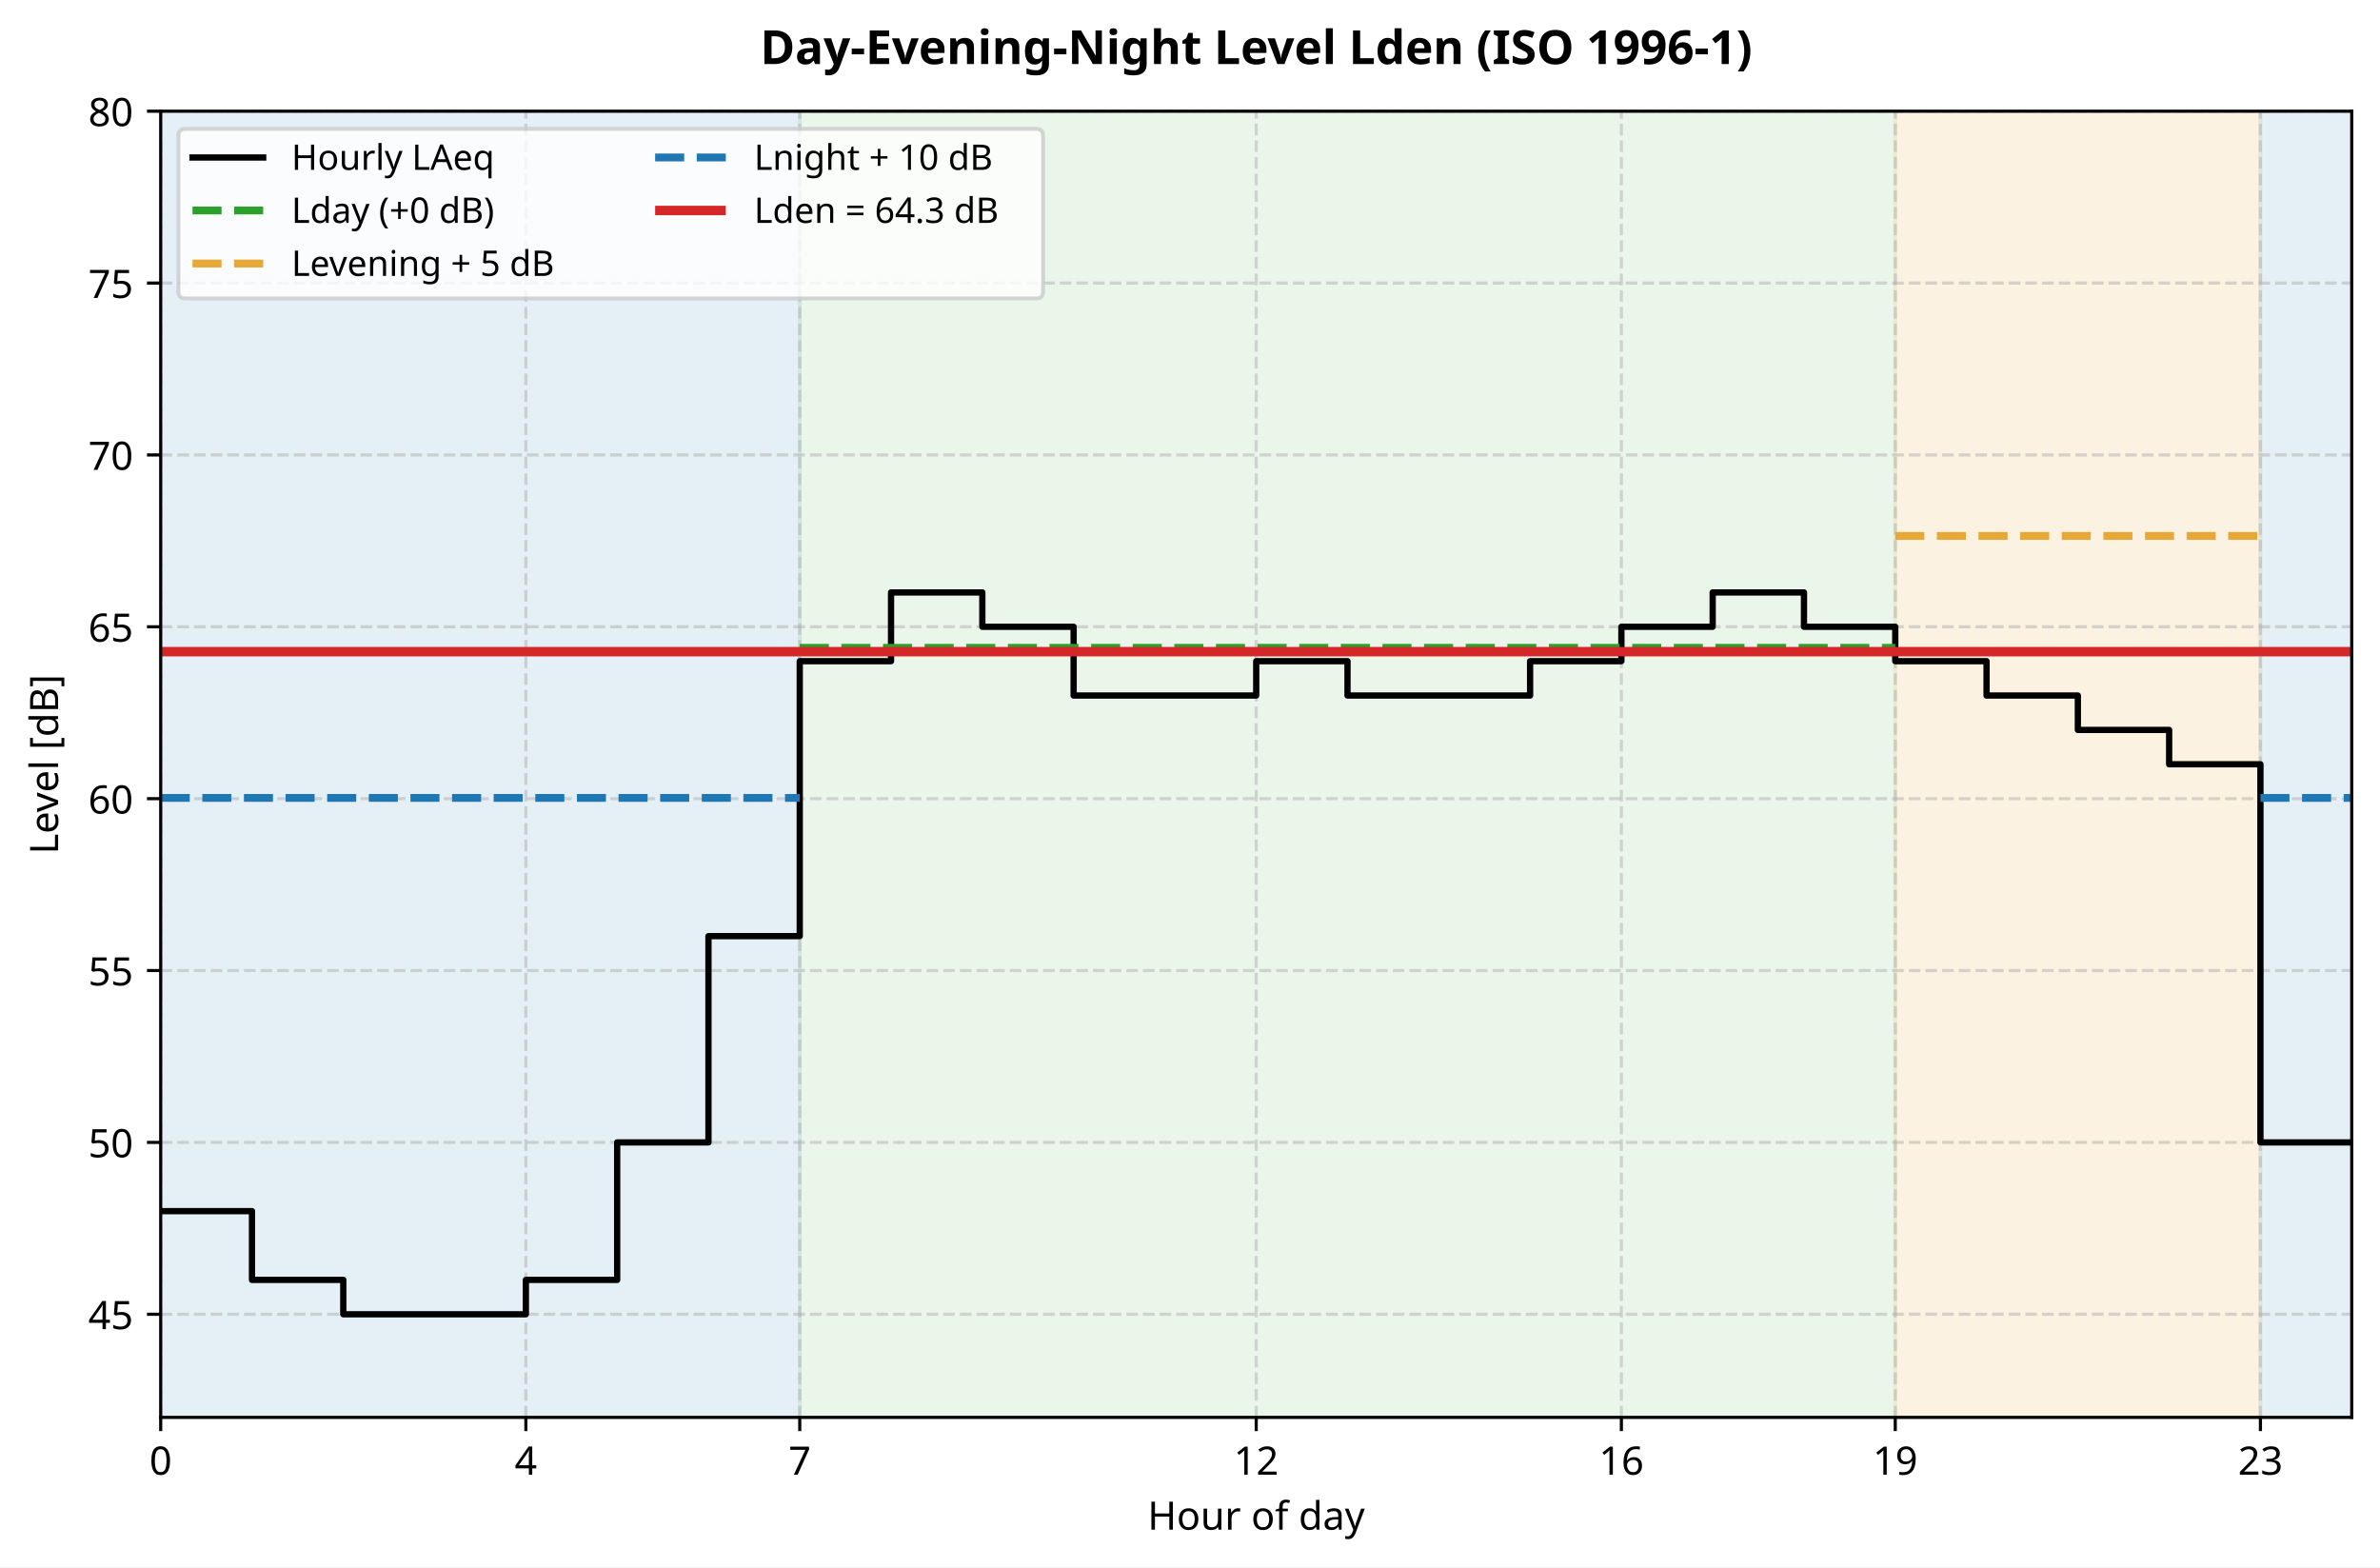
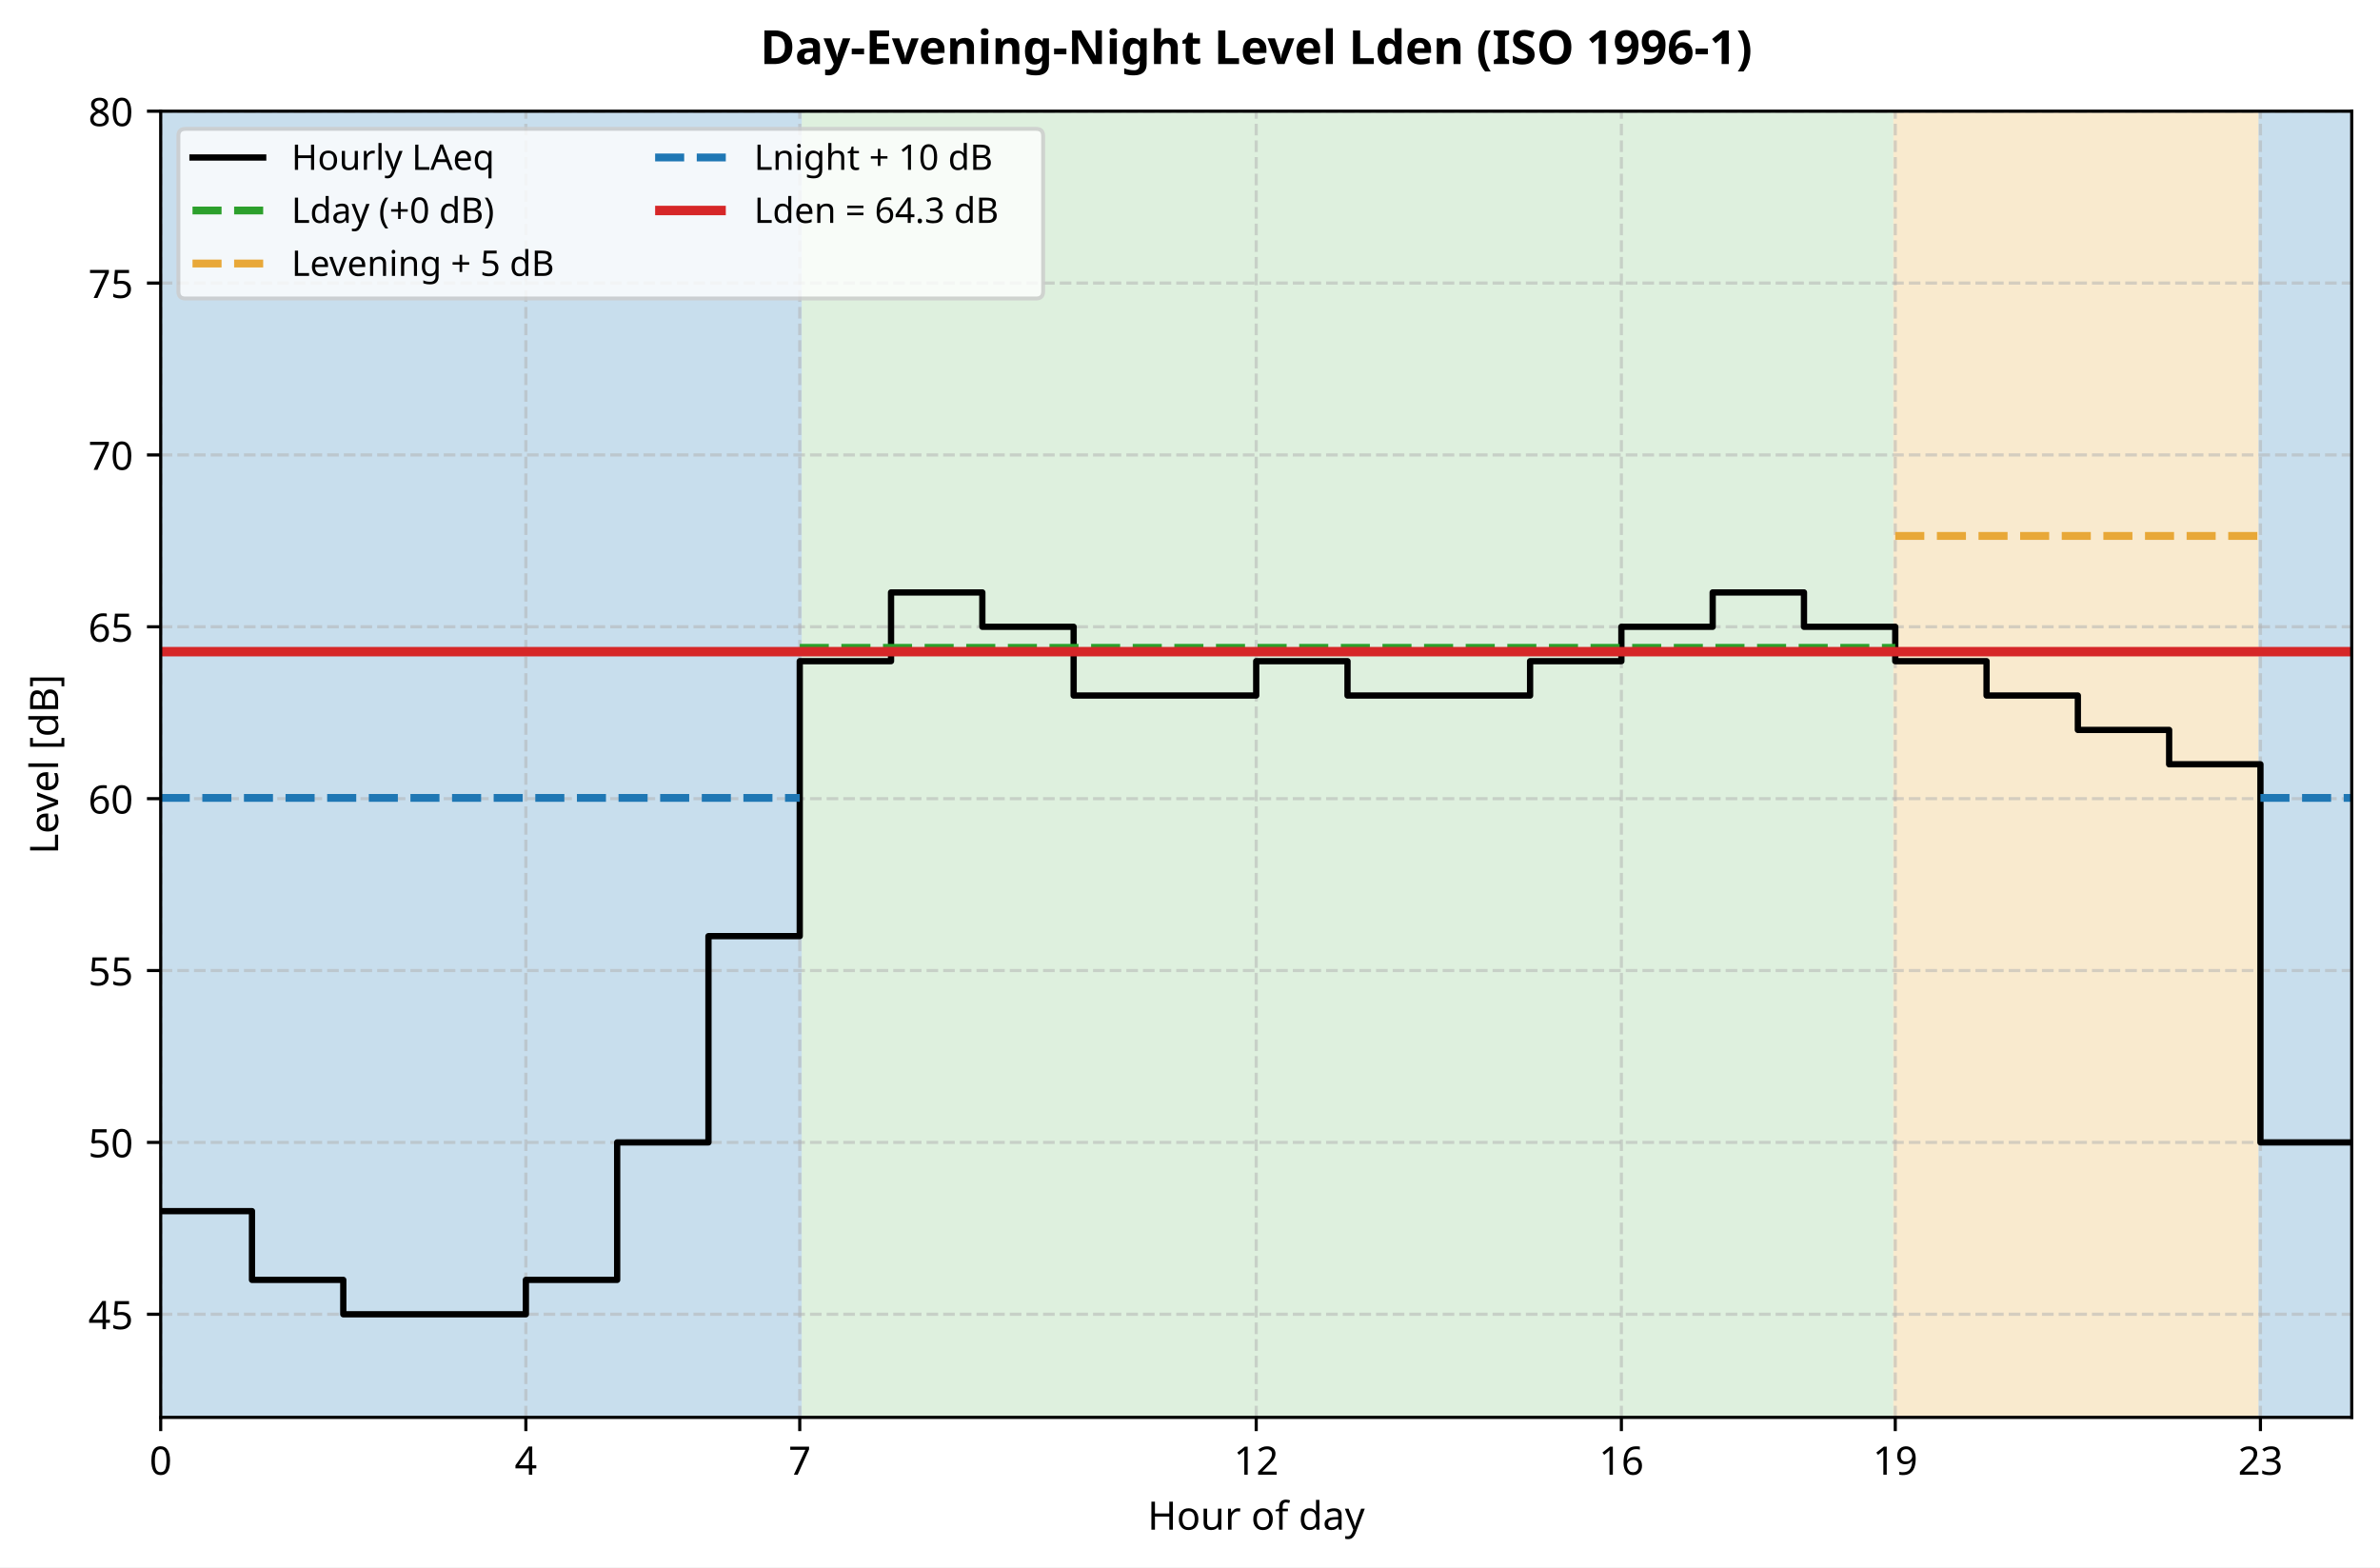
<svg xmlns="http://www.w3.org/2000/svg" xmlns:xlink="http://www.w3.org/1999/xlink" width="606.126pt" height="399.159pt" viewBox="0 0 606.126 399.159" version="1.1">
  <defs>
    <style type="text/css">*{stroke-linejoin: round; stroke-linecap: butt}</style>
  </defs>
  <g id="figure_1">
    <g id="patch_1">
      <path d="M 0 399.159  L 606.126 399.159  L 606.126 0  L 0 0  z " style="fill: #ffffff" />
    </g>
    <g id="axes_1">
      <g id="patch_2">
        <path d="M 40.926 360.958  L 598.926 360.958  L 598.926 28.318  L 40.926 28.318  z " style="fill: #ffffff" />
      </g>
      <g id="patch_3">
-         <path d="M 203.676 360.958  L 482.676 360.958  L 482.676 28.318  L 203.676 28.318  z " clip-path="url(#pba3ef3035d)" style="fill: #2ca02c; opacity: 0.1; stroke: #2ca02c; stroke-linejoin: miter" />
+         <path d="M 203.676 360.958  L 482.676 360.958  L 482.676 28.318  L 203.676 28.318  z " clip-path="url(#pba3ef3035d)" style="fill: #def0de; stroke: #def0de; stroke-linejoin: miter" />
      </g>
      <g id="patch_4">
-         <path d="M 482.676 360.958  L 575.676 360.958  L 575.676 28.318  L 482.676 28.318  z " clip-path="url(#pba3ef3035d)" style="fill: #e8a838; opacity: 0.15; stroke: #e8a838; stroke-linejoin: miter" />
+         <path d="M 482.676 360.958  L 575.676 360.958  L 575.676 28.318  L 482.676 28.318  z " clip-path="url(#pba3ef3035d)" style="fill: #f9eace; stroke: #f9eace; stroke-linejoin: miter" />
      </g>
      <g id="patch_5">
-         <path d="M 575.676 360.958  L 598.926 360.958  L 598.926 28.318  L 575.676 28.318  z " clip-path="url(#pba3ef3035d)" style="fill: #1f77b4; opacity: 0.12; stroke: #1f77b4; stroke-linejoin: miter" />
+         <path d="M 575.676 360.958  L 598.926 360.958  L 598.926 28.318  L 575.676 28.318  z " clip-path="url(#pba3ef3035d)" style="fill: #c8deed; stroke: #c8deed; stroke-linejoin: miter" />
      </g>
      <g id="patch_6">
-         <path d="M 40.926 360.958  L 203.676 360.958  L 203.676 28.318  L 40.926 28.318  z " clip-path="url(#pba3ef3035d)" style="fill: #1f77b4; opacity: 0.12; stroke: #1f77b4; stroke-linejoin: miter" />
+         <path d="M 40.926 360.958  L 203.676 360.958  L 203.676 28.318  L 40.926 28.318  z " clip-path="url(#pba3ef3035d)" style="fill: #c8deed; stroke: #c8deed; stroke-linejoin: miter" />
      </g>
      <g id="matplotlib.axis_1">
        <g id="xtick_1">
          <g id="line2d_1">
            <path d="M 40.926 360.958  L 40.926 28.318  " clip-path="url(#pba3ef3035d)" style="fill: none; stroke-dasharray: 2.96,1.28; stroke-dashoffset: 0; stroke: #b0b0b0; stroke-opacity: 0.5; stroke-width: 0.8" />
          </g>
          <g id="line2d_2">
            <defs>
              <path id="m3d27035b55" d="M 0 0  L 0 3.5  " style="stroke: #000000; stroke-width: 0.8" />
            </defs>
            <g>
              <use xlink:href="#m3d27035b55" x="40.926" y="360.958" style="stroke: #000000; stroke-width: 0.8" />
            </g>
          </g>
          <g id="text_1">
            <text style="font-size: 10px; font-family: sans-serif; text-anchor: middle" x="40.926" y="375.556" transform="rotate(-0 40.92578 375.5558)">0</text>
          </g>
        </g>
        <g id="xtick_2">
          <g id="line2d_3">
            <path d="M 133.926 360.958  L 133.926 28.318  " clip-path="url(#pba3ef3035d)" style="fill: none; stroke-dasharray: 2.96,1.28; stroke-dashoffset: 0; stroke: #b0b0b0; stroke-opacity: 0.5; stroke-width: 0.8" />
          </g>
          <g id="line2d_4">
            <g>
              <use xlink:href="#m3d27035b55" x="133.926" y="360.958" style="stroke: #000000; stroke-width: 0.8" />
            </g>
          </g>
          <g id="text_2">
            <text style="font-size: 10px; font-family: sans-serif; text-anchor: middle" x="133.926" y="375.556" transform="rotate(-0 133.9258 375.5558)">4</text>
          </g>
        </g>
        <g id="xtick_3">
          <g id="line2d_5">
            <path d="M 203.676 360.958  L 203.676 28.318  " clip-path="url(#pba3ef3035d)" style="fill: none; stroke-dasharray: 2.96,1.28; stroke-dashoffset: 0; stroke: #b0b0b0; stroke-opacity: 0.5; stroke-width: 0.8" />
          </g>
          <g id="line2d_6">
            <g>
              <use xlink:href="#m3d27035b55" x="203.676" y="360.958" style="stroke: #000000; stroke-width: 0.8" />
            </g>
          </g>
          <g id="text_3">
            <text style="font-size: 10px; font-family: sans-serif; text-anchor: middle" x="203.676" y="375.556" transform="rotate(-0 203.6758 375.5558)">7</text>
          </g>
        </g>
        <g id="xtick_4">
          <g id="line2d_7">
            <path d="M 319.926 360.958  L 319.926 28.318  " clip-path="url(#pba3ef3035d)" style="fill: none; stroke-dasharray: 2.96,1.28; stroke-dashoffset: 0; stroke: #b0b0b0; stroke-opacity: 0.5; stroke-width: 0.8" />
          </g>
          <g id="line2d_8">
            <g>
              <use xlink:href="#m3d27035b55" x="319.926" y="360.958" style="stroke: #000000; stroke-width: 0.8" />
            </g>
          </g>
          <g id="text_4">
            <text style="font-size: 10px; font-family: sans-serif; text-anchor: middle" x="319.926" y="375.556" transform="rotate(-0 319.9258 375.5558)">12</text>
          </g>
        </g>
        <g id="xtick_5">
          <g id="line2d_9">
            <path d="M 412.926 360.958  L 412.926 28.318  " clip-path="url(#pba3ef3035d)" style="fill: none; stroke-dasharray: 2.96,1.28; stroke-dashoffset: 0; stroke: #b0b0b0; stroke-opacity: 0.5; stroke-width: 0.8" />
          </g>
          <g id="line2d_10">
            <g>
              <use xlink:href="#m3d27035b55" x="412.926" y="360.958" style="stroke: #000000; stroke-width: 0.8" />
            </g>
          </g>
          <g id="text_5">
            <text style="font-size: 10px; font-family: sans-serif; text-anchor: middle" x="412.926" y="375.556" transform="rotate(-0 412.9258 375.5558)">16</text>
          </g>
        </g>
        <g id="xtick_6">
          <g id="line2d_11">
            <path d="M 482.676 360.958  L 482.676 28.318  " clip-path="url(#pba3ef3035d)" style="fill: none; stroke-dasharray: 2.96,1.28; stroke-dashoffset: 0; stroke: #b0b0b0; stroke-opacity: 0.5; stroke-width: 0.8" />
          </g>
          <g id="line2d_12">
            <g>
              <use xlink:href="#m3d27035b55" x="482.676" y="360.958" style="stroke: #000000; stroke-width: 0.8" />
            </g>
          </g>
          <g id="text_6">
            <text style="font-size: 10px; font-family: sans-serif; text-anchor: middle" x="482.676" y="375.556" transform="rotate(-0 482.6758 375.5558)">19</text>
          </g>
        </g>
        <g id="xtick_7">
          <g id="line2d_13">
            <path d="M 575.676 360.958  L 575.676 28.318  " clip-path="url(#pba3ef3035d)" style="fill: none; stroke-dasharray: 2.96,1.28; stroke-dashoffset: 0; stroke: #b0b0b0; stroke-opacity: 0.5; stroke-width: 0.8" />
          </g>
          <g id="line2d_14">
            <g>
              <use xlink:href="#m3d27035b55" x="575.676" y="360.958" style="stroke: #000000; stroke-width: 0.8" />
            </g>
          </g>
          <g id="text_7">
            <text style="font-size: 10px; font-family: sans-serif; text-anchor: middle" x="575.676" y="375.556" transform="rotate(-0 575.6758 375.5558)">23</text>
          </g>
        </g>
        <g id="text_8">
          <text style="font-size: 10px; font-family: sans-serif; text-anchor: middle" x="319.926" y="389.557" transform="rotate(-0 319.9258 389.5566)">Hour of day</text>
        </g>
      </g>
      <g id="matplotlib.axis_2">
        <g id="ytick_1">
          <g id="line2d_15">
            <path d="M 40.926 334.697  L 598.926 334.697  " clip-path="url(#pba3ef3035d)" style="fill: none; stroke-dasharray: 2.96,1.28; stroke-dashoffset: 0; stroke: #b0b0b0; stroke-opacity: 0.5; stroke-width: 0.8" />
          </g>
          <g id="line2d_16">
            <defs>
              <path id="mef640d9f3a" d="M 0 0  L -3.5 0  " style="stroke: #000000; stroke-width: 0.8" />
            </defs>
            <g>
              <use xlink:href="#mef640d9f3a" x="40.926" y="334.697" style="stroke: #000000; stroke-width: 0.8" />
            </g>
          </g>
          <g id="text_9">
            <text style="font-size: 10px; font-family: sans-serif; text-anchor: end" x="33.926" y="338.496" transform="rotate(-0 33.92578 338.4959)">45</text>
          </g>
        </g>
        <g id="ytick_2">
          <g id="line2d_17">
            <path d="M 40.926 290.929  L 598.926 290.929  " clip-path="url(#pba3ef3035d)" style="fill: none; stroke-dasharray: 2.96,1.28; stroke-dashoffset: 0; stroke: #b0b0b0; stroke-opacity: 0.5; stroke-width: 0.8" />
          </g>
          <g id="line2d_18">
            <g>
              <use xlink:href="#mef640d9f3a" x="40.926" y="290.929" style="stroke: #000000; stroke-width: 0.8" />
            </g>
          </g>
          <g id="text_10">
            <text style="font-size: 10px; font-family: sans-serif; text-anchor: end" x="33.926" y="294.727" transform="rotate(-0 33.92578 294.7275)">50</text>
          </g>
        </g>
        <g id="ytick_3">
          <g id="line2d_19">
            <path d="M 40.926 247.16  L 598.926 247.16  " clip-path="url(#pba3ef3035d)" style="fill: none; stroke-dasharray: 2.96,1.28; stroke-dashoffset: 0; stroke: #b0b0b0; stroke-opacity: 0.5; stroke-width: 0.8" />
          </g>
          <g id="line2d_20">
            <g>
              <use xlink:href="#mef640d9f3a" x="40.926" y="247.16" style="stroke: #000000; stroke-width: 0.8" />
            </g>
          </g>
          <g id="text_11">
            <text style="font-size: 10px; font-family: sans-serif; text-anchor: end" x="33.926" y="250.959" transform="rotate(-0 33.92578 250.9591)">55</text>
          </g>
        </g>
        <g id="ytick_4">
          <g id="line2d_21">
            <path d="M 40.926 203.392  L 598.926 203.392  " clip-path="url(#pba3ef3035d)" style="fill: none; stroke-dasharray: 2.96,1.28; stroke-dashoffset: 0; stroke: #b0b0b0; stroke-opacity: 0.5; stroke-width: 0.8" />
          </g>
          <g id="line2d_22">
            <g>
              <use xlink:href="#mef640d9f3a" x="40.926" y="203.392" style="stroke: #000000; stroke-width: 0.8" />
            </g>
          </g>
          <g id="text_12">
            <text style="font-size: 10px; font-family: sans-serif; text-anchor: end" x="33.926" y="207.191" transform="rotate(-0 33.92578 207.1906)">60</text>
          </g>
        </g>
        <g id="ytick_5">
          <g id="line2d_23">
            <path d="M 40.926 159.623  L 598.926 159.623  " clip-path="url(#pba3ef3035d)" style="fill: none; stroke-dasharray: 2.96,1.28; stroke-dashoffset: 0; stroke: #b0b0b0; stroke-opacity: 0.5; stroke-width: 0.8" />
          </g>
          <g id="line2d_24">
            <g>
              <use xlink:href="#mef640d9f3a" x="40.926" y="159.623" style="stroke: #000000; stroke-width: 0.8" />
            </g>
          </g>
          <g id="text_13">
            <text style="font-size: 10px; font-family: sans-serif; text-anchor: end" x="33.926" y="163.422" transform="rotate(-0 33.92578 163.4222)">65</text>
          </g>
        </g>
        <g id="ytick_6">
          <g id="line2d_25">
            <path d="M 40.926 115.855  L 598.926 115.855  " clip-path="url(#pba3ef3035d)" style="fill: none; stroke-dasharray: 2.96,1.28; stroke-dashoffset: 0; stroke: #b0b0b0; stroke-opacity: 0.5; stroke-width: 0.8" />
          </g>
          <g id="line2d_26">
            <g>
              <use xlink:href="#mef640d9f3a" x="40.926" y="115.855" style="stroke: #000000; stroke-width: 0.8" />
            </g>
          </g>
          <g id="text_14">
            <text style="font-size: 10px; font-family: sans-serif; text-anchor: end" x="33.926" y="119.654" transform="rotate(-0 33.92578 119.6538)">70</text>
          </g>
        </g>
        <g id="ytick_7">
          <g id="line2d_27">
            <path d="M 40.926 72.087  L 598.926 72.087  " clip-path="url(#pba3ef3035d)" style="fill: none; stroke-dasharray: 2.96,1.28; stroke-dashoffset: 0; stroke: #b0b0b0; stroke-opacity: 0.5; stroke-width: 0.8" />
          </g>
          <g id="line2d_28">
            <g>
              <use xlink:href="#mef640d9f3a" x="40.926" y="72.087" style="stroke: #000000; stroke-width: 0.8" />
            </g>
          </g>
          <g id="text_15">
            <text style="font-size: 10px; font-family: sans-serif; text-anchor: end" x="33.926" y="75.885" transform="rotate(-0 33.92578 75.88537)">75</text>
          </g>
        </g>
        <g id="ytick_8">
          <g id="line2d_29">
            <path d="M 40.926 28.318  L 598.926 28.318  " clip-path="url(#pba3ef3035d)" style="fill: none; stroke-dasharray: 2.96,1.28; stroke-dashoffset: 0; stroke: #b0b0b0; stroke-opacity: 0.5; stroke-width: 0.8" />
          </g>
          <g id="line2d_30">
            <g>
              <use xlink:href="#mef640d9f3a" x="40.926" y="28.318" style="stroke: #000000; stroke-width: 0.8" />
            </g>
          </g>
          <g id="text_16">
            <text style="font-size: 10px; font-family: sans-serif; text-anchor: end" x="33.926" y="32.117" transform="rotate(-0 33.92578 32.11695)">80</text>
          </g>
        </g>
        <g id="text_17">
          <text style="font-size: 10px; font-family: sans-serif; text-anchor: middle" x="14.798" y="194.638" transform="rotate(-90 14.79844 194.6381)">Level [dB]</text>
        </g>
      </g>
      <g id="line2d_31">
        <path d="M 40.926 308.436  L 64.176 308.436  L 64.176 325.943  L 87.426 325.943  L 87.426 334.697  L 110.676 334.697  L 110.676 334.697  L 133.926 334.697  L 133.926 325.943  L 157.176 325.943  L 157.176 290.929  L 180.426 290.929  L 180.426 238.407  L 203.676 238.407  L 203.676 168.377  L 226.926 168.377  L 226.926 150.87  L 250.176 150.87  L 250.176 159.623  L 273.426 159.623  L 273.426 177.131  L 296.676 177.131  L 296.676 177.131  L 319.926 177.131  L 319.926 168.377  L 343.176 168.377  L 343.176 177.131  L 366.426 177.131  L 366.426 177.131  L 389.676 177.131  L 389.676 168.377  L 412.926 168.377  L 412.926 159.623  L 436.176 159.623  L 436.176 150.87  L 459.426 150.87  L 459.426 159.623  L 482.676 159.623  L 482.676 168.377  L 505.926 168.377  L 505.926 177.131  L 529.176 177.131  L 529.176 185.884  L 552.426 185.884  L 552.426 194.638  L 575.676 194.638  L 575.676 290.929  L 598.926 290.929  L 598.926 290.929  " clip-path="url(#pba3ef3035d)" style="fill: none; stroke: #000000; stroke-width: 1.6; stroke-linecap: square" />
      </g>
      <g id="LineCollection_1">
        <path d="M 203.676 164.974  L 482.676 164.974  " clip-path="url(#pba3ef3035d)" style="fill: none; stroke-dasharray: 7.4,3.2; stroke-dashoffset: 0; stroke: #2ca02c; stroke-width: 2" />
      </g>
      <g id="LineCollection_2">
        <path d="M 482.676 136.489  L 575.676 136.489  " clip-path="url(#pba3ef3035d)" style="fill: none; stroke-dasharray: 7.4,3.2; stroke-dashoffset: 0; stroke: #e8a838; stroke-width: 2" />
      </g>
      <g id="LineCollection_3">
        <path d="M 575.676 203.199  L 598.926 203.199  " clip-path="url(#pba3ef3035d)" style="fill: none; stroke-dasharray: 7.4,3.2; stroke-dashoffset: 0; stroke: #1f77b4; stroke-width: 2" />
      </g>
      <g id="LineCollection_4">
        <path d="M 40.926 203.199  L 203.676 203.199  " clip-path="url(#pba3ef3035d)" style="fill: none; stroke-dasharray: 7.4,3.2; stroke-dashoffset: 0; stroke: #1f77b4; stroke-width: 2" />
      </g>
      <g id="LineCollection_5">
        <path d="M 40.926 165.954  L 598.926 165.954  " clip-path="url(#pba3ef3035d)" style="fill: none; stroke: #d62728; stroke-width: 2.4" />
      </g>
      <g id="patch_7">
        <path d="M 40.926 360.958  L 40.926 28.318  " style="fill: none; stroke: #000000; stroke-width: 0.8; stroke-linejoin: miter; stroke-linecap: square" />
      </g>
      <g id="patch_8">
        <path d="M 598.926 360.958  L 598.926 28.318  " style="fill: none; stroke: #000000; stroke-width: 0.8; stroke-linejoin: miter; stroke-linecap: square" />
      </g>
      <g id="patch_9">
        <path d="M 40.926 360.958  L 598.926 360.958  " style="fill: none; stroke: #000000; stroke-width: 0.8; stroke-linejoin: miter; stroke-linecap: square" />
      </g>
      <g id="patch_10">
        <path d="M 40.926 28.318  L 598.926 28.318  " style="fill: none; stroke: #000000; stroke-width: 0.8; stroke-linejoin: miter; stroke-linecap: square" />
      </g>
      <g id="text_18">
        <text style="font-weight: 700; font-size: 12px; font-family: sans-serif; text-anchor: middle" x="319.926" y="16.318" transform="rotate(-0 319.9258 16.31812)">Day-Evening-Night Level Lden (ISO 1996-1)</text>
      </g>
      <g id="legend_1">
        <g id="patch_11">
          <path d="M 47.226 76.02  L 263.864 76.02  Q 265.664 76.02 265.664 74.22  L 265.664 34.618  Q 265.664 32.818 263.864 32.818  L 47.226 32.818  Q 45.426 32.818 45.426 34.618  L 45.426 74.22  Q 45.426 76.02 47.226 76.02  z " style="fill: #ffffff; opacity: 0.8; stroke: #cccccc; stroke-linejoin: miter" />
        </g>
        <g id="line2d_32">
          <path d="M 49.026 40.107  L 58.026 40.107  L 58.026 40.107  L 67.026 40.107  L 67.026 40.107  " style="fill: none; stroke: #000000; stroke-width: 1.6; stroke-linecap: square" />
        </g>
        <g id="text_19">
          <text style="font-size: 9px; font-family: sans-serif; text-anchor: start" x="74.226" y="43.257" transform="rotate(-0 74.22578 43.25672)">Hourly LAeq</text>
        </g>
        <g id="line2d_33">
          <path d="M 49.026 53.607  L 67.026 53.607  " style="fill: none; stroke-dasharray: 7.4,3.2; stroke-dashoffset: 0; stroke: #2ca02c; stroke-width: 2" />
        </g>
        <g id="text_20">
          <text style="font-size: 9px; font-family: sans-serif; text-anchor: start" x="74.226" y="56.757" transform="rotate(-0 74.22578 56.75742)">Lday (+0 dB)</text>
        </g>
        <g id="line2d_34">
          <path d="M 49.026 67.108  L 67.026 67.108  " style="fill: none; stroke-dasharray: 7.4,3.2; stroke-dashoffset: 0; stroke: #e8a838; stroke-width: 2" />
        </g>
        <g id="text_21">
          <text style="font-size: 9px; font-family: sans-serif; text-anchor: start" x="74.226" y="70.258" transform="rotate(-0 74.22578 70.25813)">Levening + 5 dB</text>
        </g>
        <g id="line2d_35">
          <path d="M 166.844 40.107  L 184.844 40.107  " style="fill: none; stroke-dasharray: 7.4,3.2; stroke-dashoffset: 0; stroke: #1f77b4; stroke-width: 2" />
        </g>
        <g id="text_22">
          <text style="font-size: 9px; font-family: sans-serif; text-anchor: start" x="192.044" y="43.257" transform="rotate(-0 192.0442 43.25672)">Lnight + 10 dB</text>
        </g>
        <g id="line2d_36">
          <path d="M 166.844 53.607  L 184.844 53.607  " style="fill: none; stroke: #d62728; stroke-width: 2.4" />
        </g>
        <g id="text_23">
          <text style="font-size: 9px; font-family: sans-serif; text-anchor: start" x="192.044" y="56.757" transform="rotate(-0 192.0442 56.75742)">Lden = 64.3 dB</text>
        </g>
      </g>
    </g>
  </g>
  <defs>
    <clipPath id="pba3ef3035d">
      <rect x="40.926" y="28.318" width="558" height="332.64" />
    </clipPath>
  </defs>
</svg>
